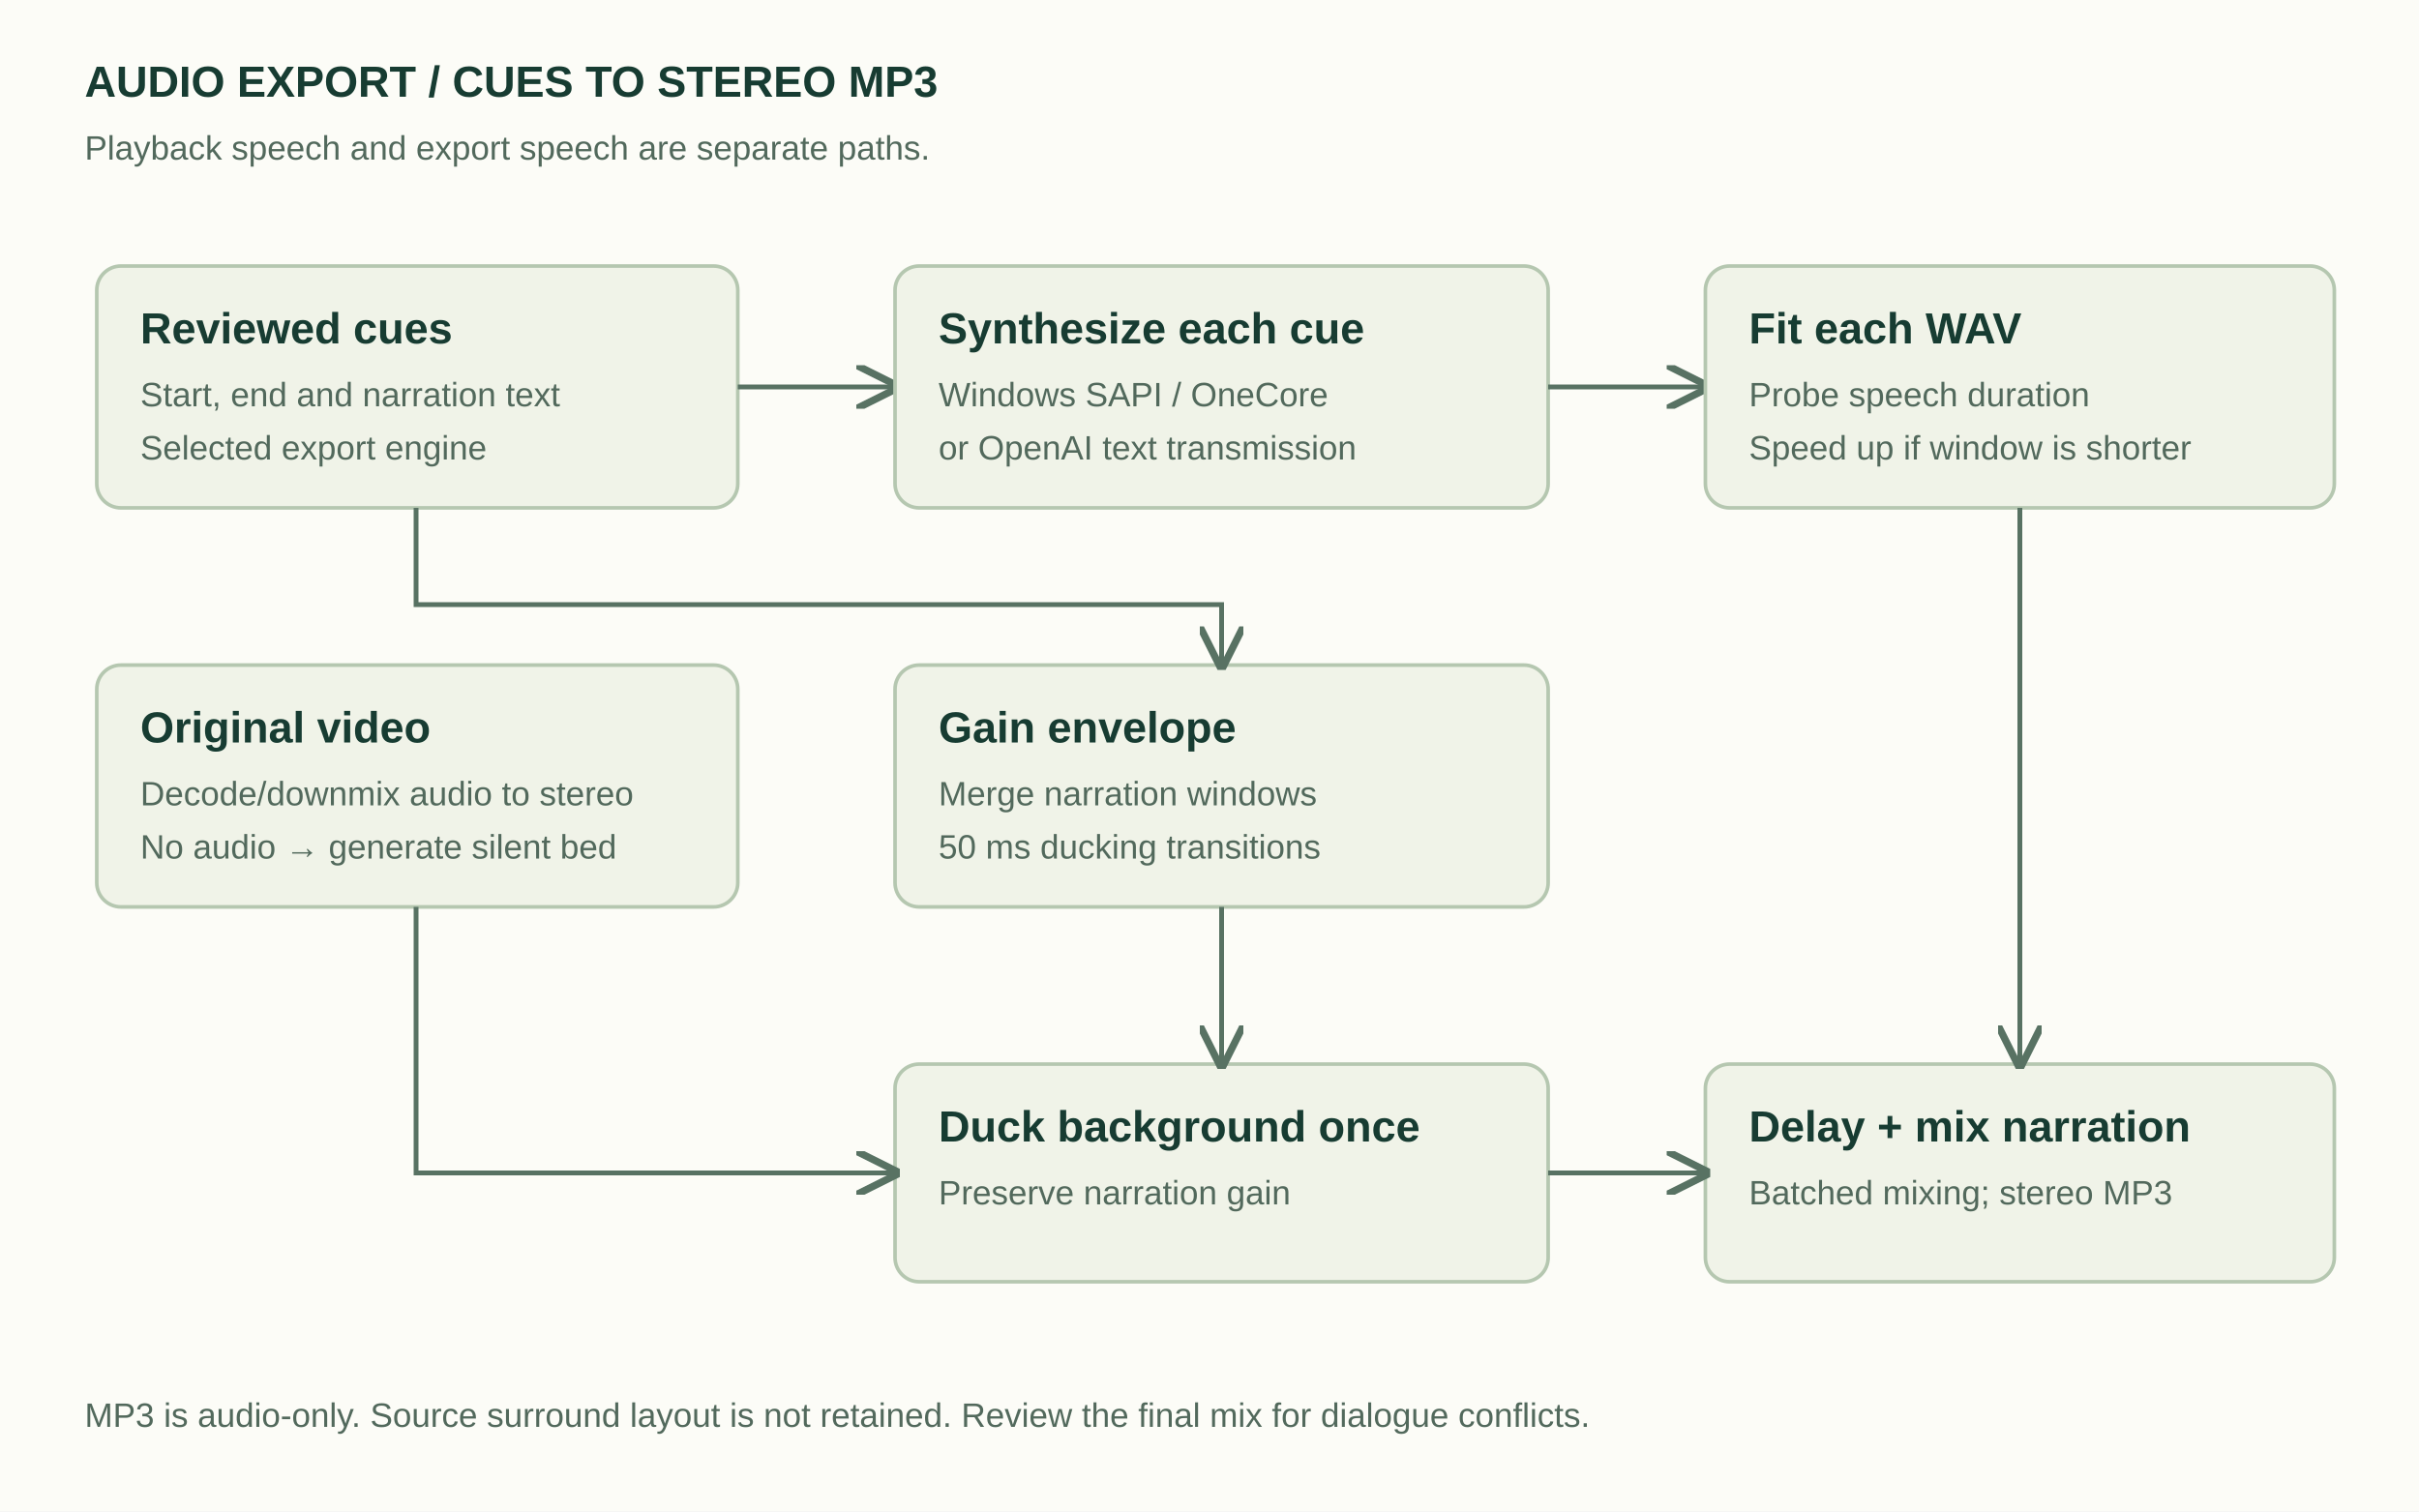
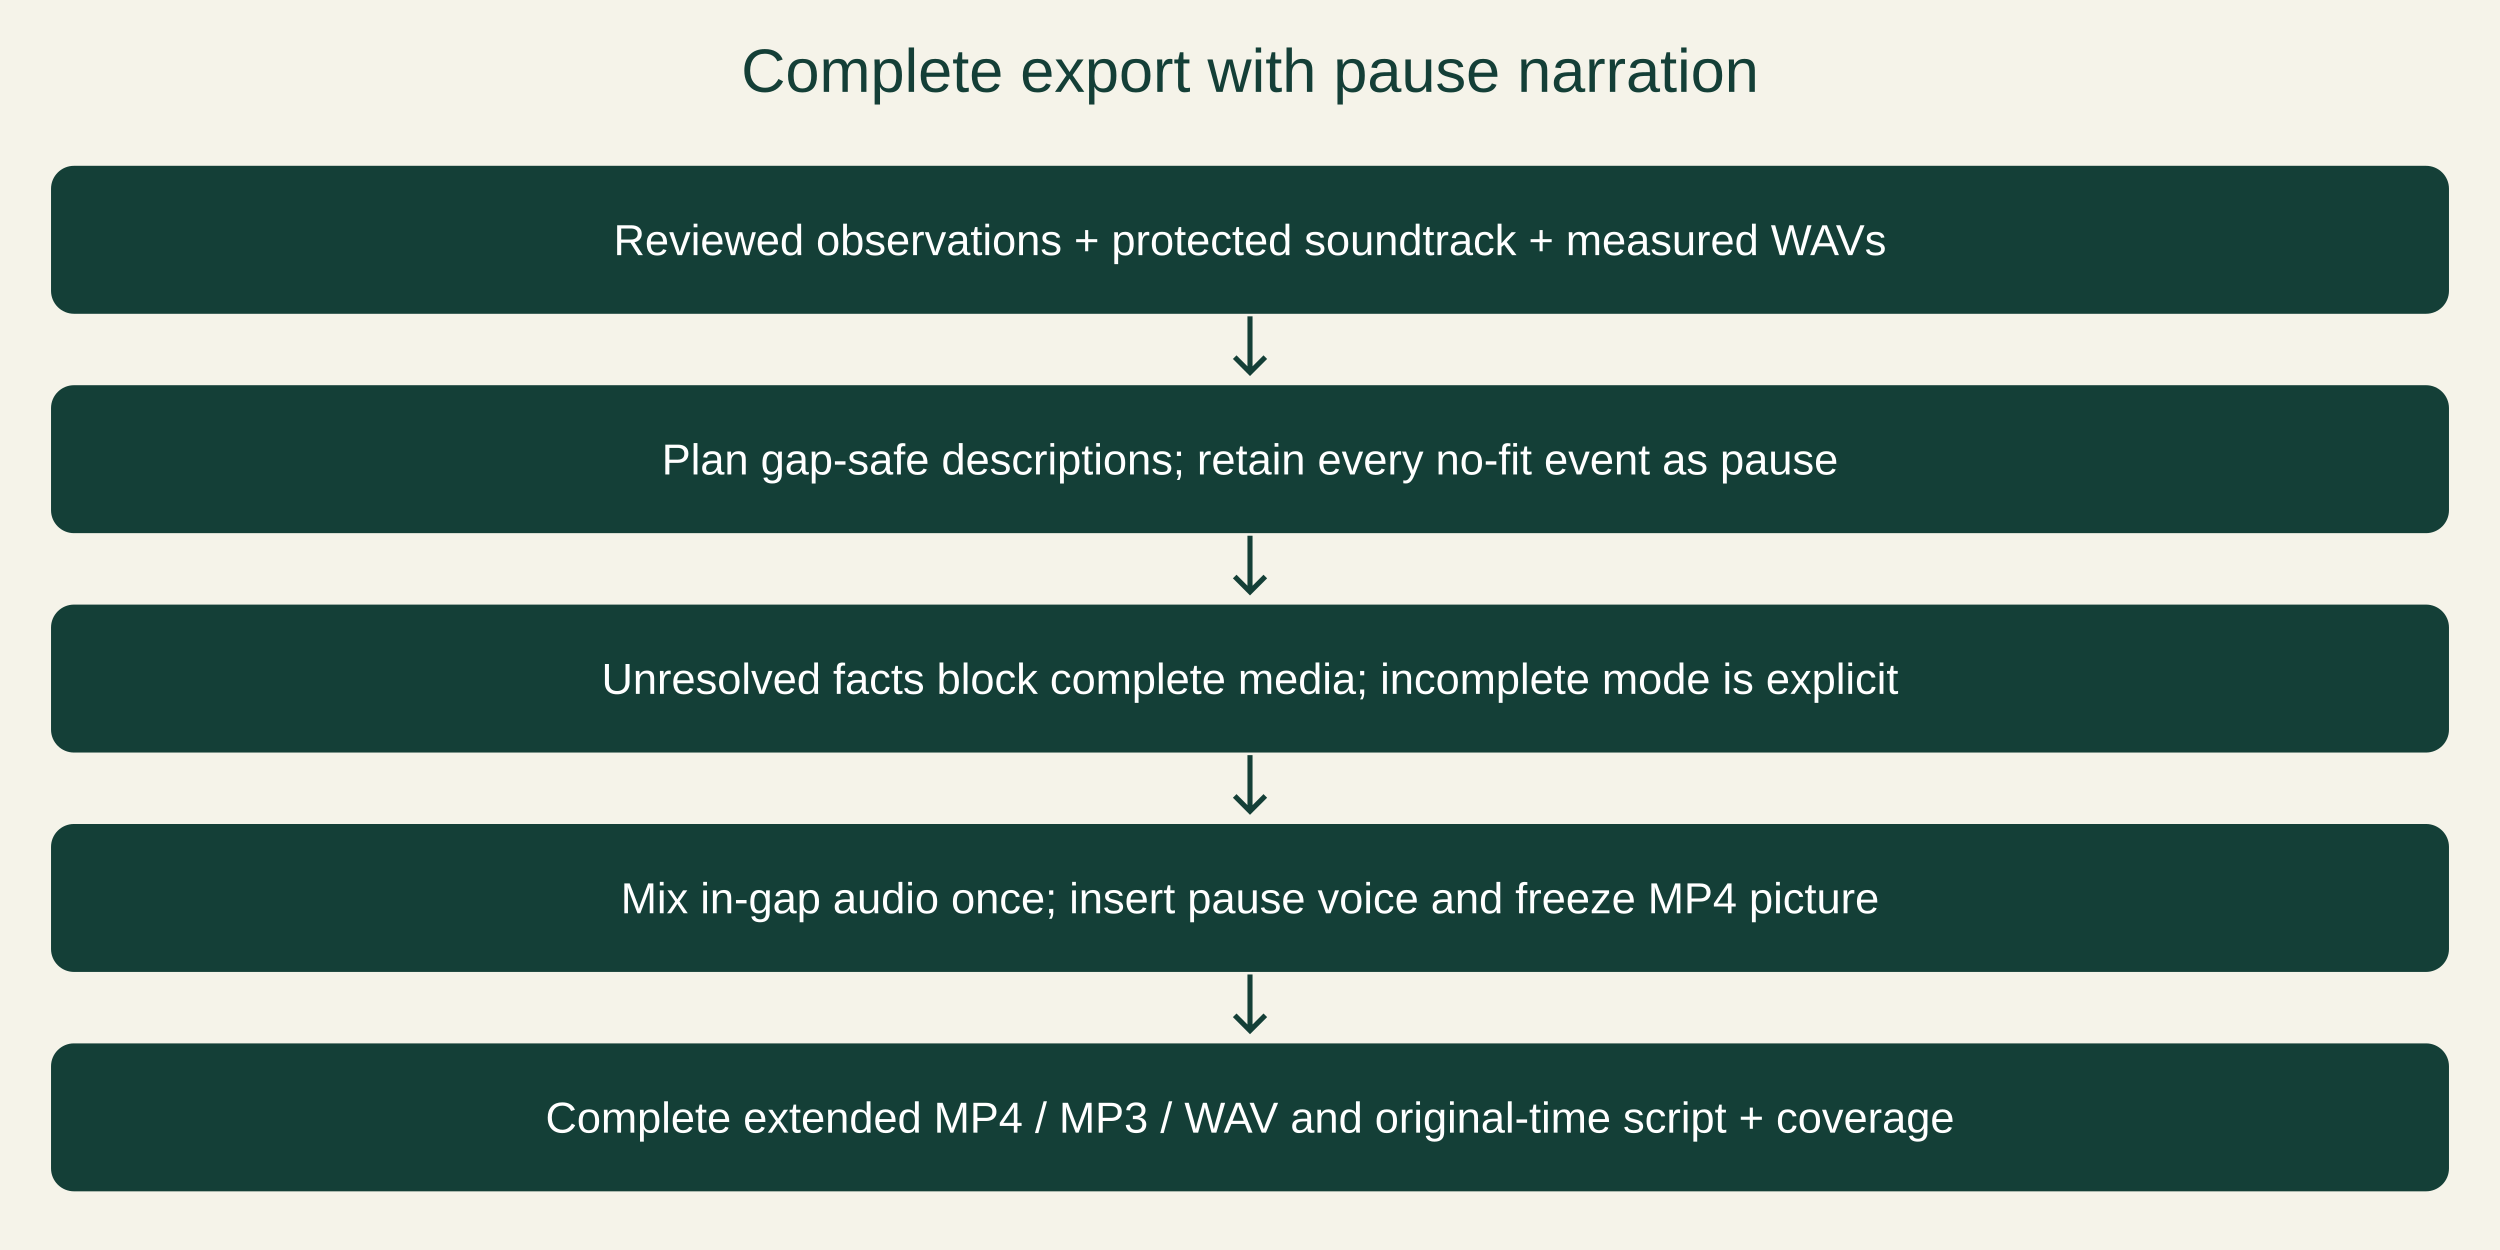
- <svg xmlns="http://www.w3.org/2000/svg" viewBox="0 0 1000 625" role="img" aria-labelledby="title desc">
-   <defs>
-     <marker id="arrow" markerWidth="9" markerHeight="9" refX="8" refY="4.5" orient="auto">
-       <path d="M0 0L9 4.5L0 9" fill="none" stroke="#587263" stroke-width="1.5" />
-     </marker>
-   </defs>
-   <style>text{font-family:Segoe UI,Arial,sans-serif;fill:#173c32}.label{font-size:18px;font-weight:600}.small{font-size:14px;fill:#52695c}.arrow{fill:none;stroke:#587263;stroke-width:2;marker-end:url(#arrow)}.box{fill:#f0f3e8;stroke:#b5c7b0;stroke-width:1.5;rx:10}.external{fill:#e7eff1;stroke:#9cb6bd;stroke-width:1.5;rx:10}</style>
-   <rect width="1000" height="625" fill="#fcfcf7" />
-   <text x="35" y="40" class="label" text-anchor="start">AUDIO EXPORT / CUES TO STEREO MP3</text>
-   <text x="35" y="66" class="small" text-anchor="start">Playback speech and export speech are separate paths.</text>
-   <rect x="40" y="110" width="265" height="100" class="box" />
-   <text x="58" y="142" class="label" text-anchor="start">Reviewed cues</text>
-   <text x="58" y="168" class="small" text-anchor="start">Start, end and narration text</text>
-   <text x="58" y="190" class="small" text-anchor="start">Selected export engine</text>
-   <path d="M305 160H370" class="arrow" />
-   <rect x="370" y="110" width="270" height="100" class="box" />
-   <text x="388" y="142" class="label" text-anchor="start">Synthesize each cue</text>
-   <text x="388" y="168" class="small" text-anchor="start">Windows SAPI / OneCore</text>
-   <text x="388" y="190" class="small" text-anchor="start">or OpenAI text transmission</text>
-   <path d="M640 160H705" class="arrow" />
-   <rect x="705" y="110" width="260" height="100" class="box" />
-   <text x="723" y="142" class="label" text-anchor="start">Fit each WAV</text>
-   <text x="723" y="168" class="small" text-anchor="start">Probe speech duration</text>
-   <text x="723" y="190" class="small" text-anchor="start">Speed up if window is shorter</text>
-   <rect x="40" y="275" width="265" height="100" class="box" />
-   <text x="58" y="307" class="label" text-anchor="start">Original video</text>
-   <text x="58" y="333" class="small" text-anchor="start">Decode/downmix audio to stereo</text>
-   <text x="58" y="355" class="small" text-anchor="start">No audio → generate silent bed</text>
-   <rect x="370" y="275" width="270" height="100" class="box" />
-   <text x="388" y="307" class="label" text-anchor="start">Gain envelope</text>
-   <text x="388" y="333" class="small" text-anchor="start">Merge narration windows</text>
-   <text x="388" y="355" class="small" text-anchor="start">50 ms ducking transitions</text>
-   <path d="M172 210V250H505V275" class="arrow" />
-   <rect x="370" y="440" width="270" height="90" class="box" />
-   <text x="388" y="472" class="label" text-anchor="start">Duck background once</text>
-   <text x="388" y="498" class="small" text-anchor="start">Preserve narration gain</text>
-   <path d="M172 375V485H370" class="arrow" />
-   <path d="M505 375V440" class="arrow" />
-   <rect x="705" y="440" width="260" height="90" class="box" />
-   <text x="723" y="472" class="label" text-anchor="start">Delay + mix narration</text>
-   <text x="723" y="498" class="small" text-anchor="start">Batched mixing; stereo MP3</text>
-   <path d="M640 485H705" class="arrow" />
-   <path d="M835 210V440" class="arrow" />
-   <text x="35" y="590" class="small" text-anchor="start">MP3 is audio-only. Source surround layout is not retained. Review the final mix for dialogue conflicts.</text>
+ <svg xmlns="http://www.w3.org/2000/svg" viewBox="0 0 980 490" role="img" aria-labelledby="title desc">
+   <rect width="980" height="490" fill="#f5f3e9" />
+   <g font-family="Arial, sans-serif">
+     <text x="490" y="36" text-anchor="middle" font-size="24" fill="#143f37">Complete export with pause narration</text>
+     <rect x="20" y="65" width="940" height="58" rx="9" fill="#143f37" />
+     <text x="490" y="100" text-anchor="middle" fill="white" font-size="17">Reviewed observations + protected soundtrack + measured WAVs</text>
+     <path d="M490 124v22m-6-6 6 6 6-6" fill="none" stroke="#143f37" stroke-width="2" />
+     <rect x="20" y="151" width="940" height="58" rx="9" fill="#143f37" />
+     <text x="490" y="186" text-anchor="middle" fill="white" font-size="17">Plan gap-safe descriptions; retain every no-fit event as pause</text>
+     <path d="M490 210v22m-6-6 6 6 6-6" fill="none" stroke="#143f37" stroke-width="2" />
+     <rect x="20" y="237" width="940" height="58" rx="9" fill="#143f37" />
+     <text x="490" y="272" text-anchor="middle" fill="white" font-size="17">Unresolved facts block complete media; incomplete mode is explicit</text>
+     <path d="M490 296v22m-6-6 6 6 6-6" fill="none" stroke="#143f37" stroke-width="2" />
+     <rect x="20" y="323" width="940" height="58" rx="9" fill="#143f37" />
+     <text x="490" y="358" text-anchor="middle" fill="white" font-size="17">Mix in-gap audio once; insert pause voice and freeze MP4 picture</text>
+     <path d="M490 382v22m-6-6 6 6 6-6" fill="none" stroke="#143f37" stroke-width="2" />
+     <rect x="20" y="409" width="940" height="58" rx="9" fill="#143f37" />
+     <text x="490" y="444" text-anchor="middle" fill="white" font-size="17">Complete extended MP4 / MP3 / WAV and original-time script + coverage</text>
+   </g>
</svg>
